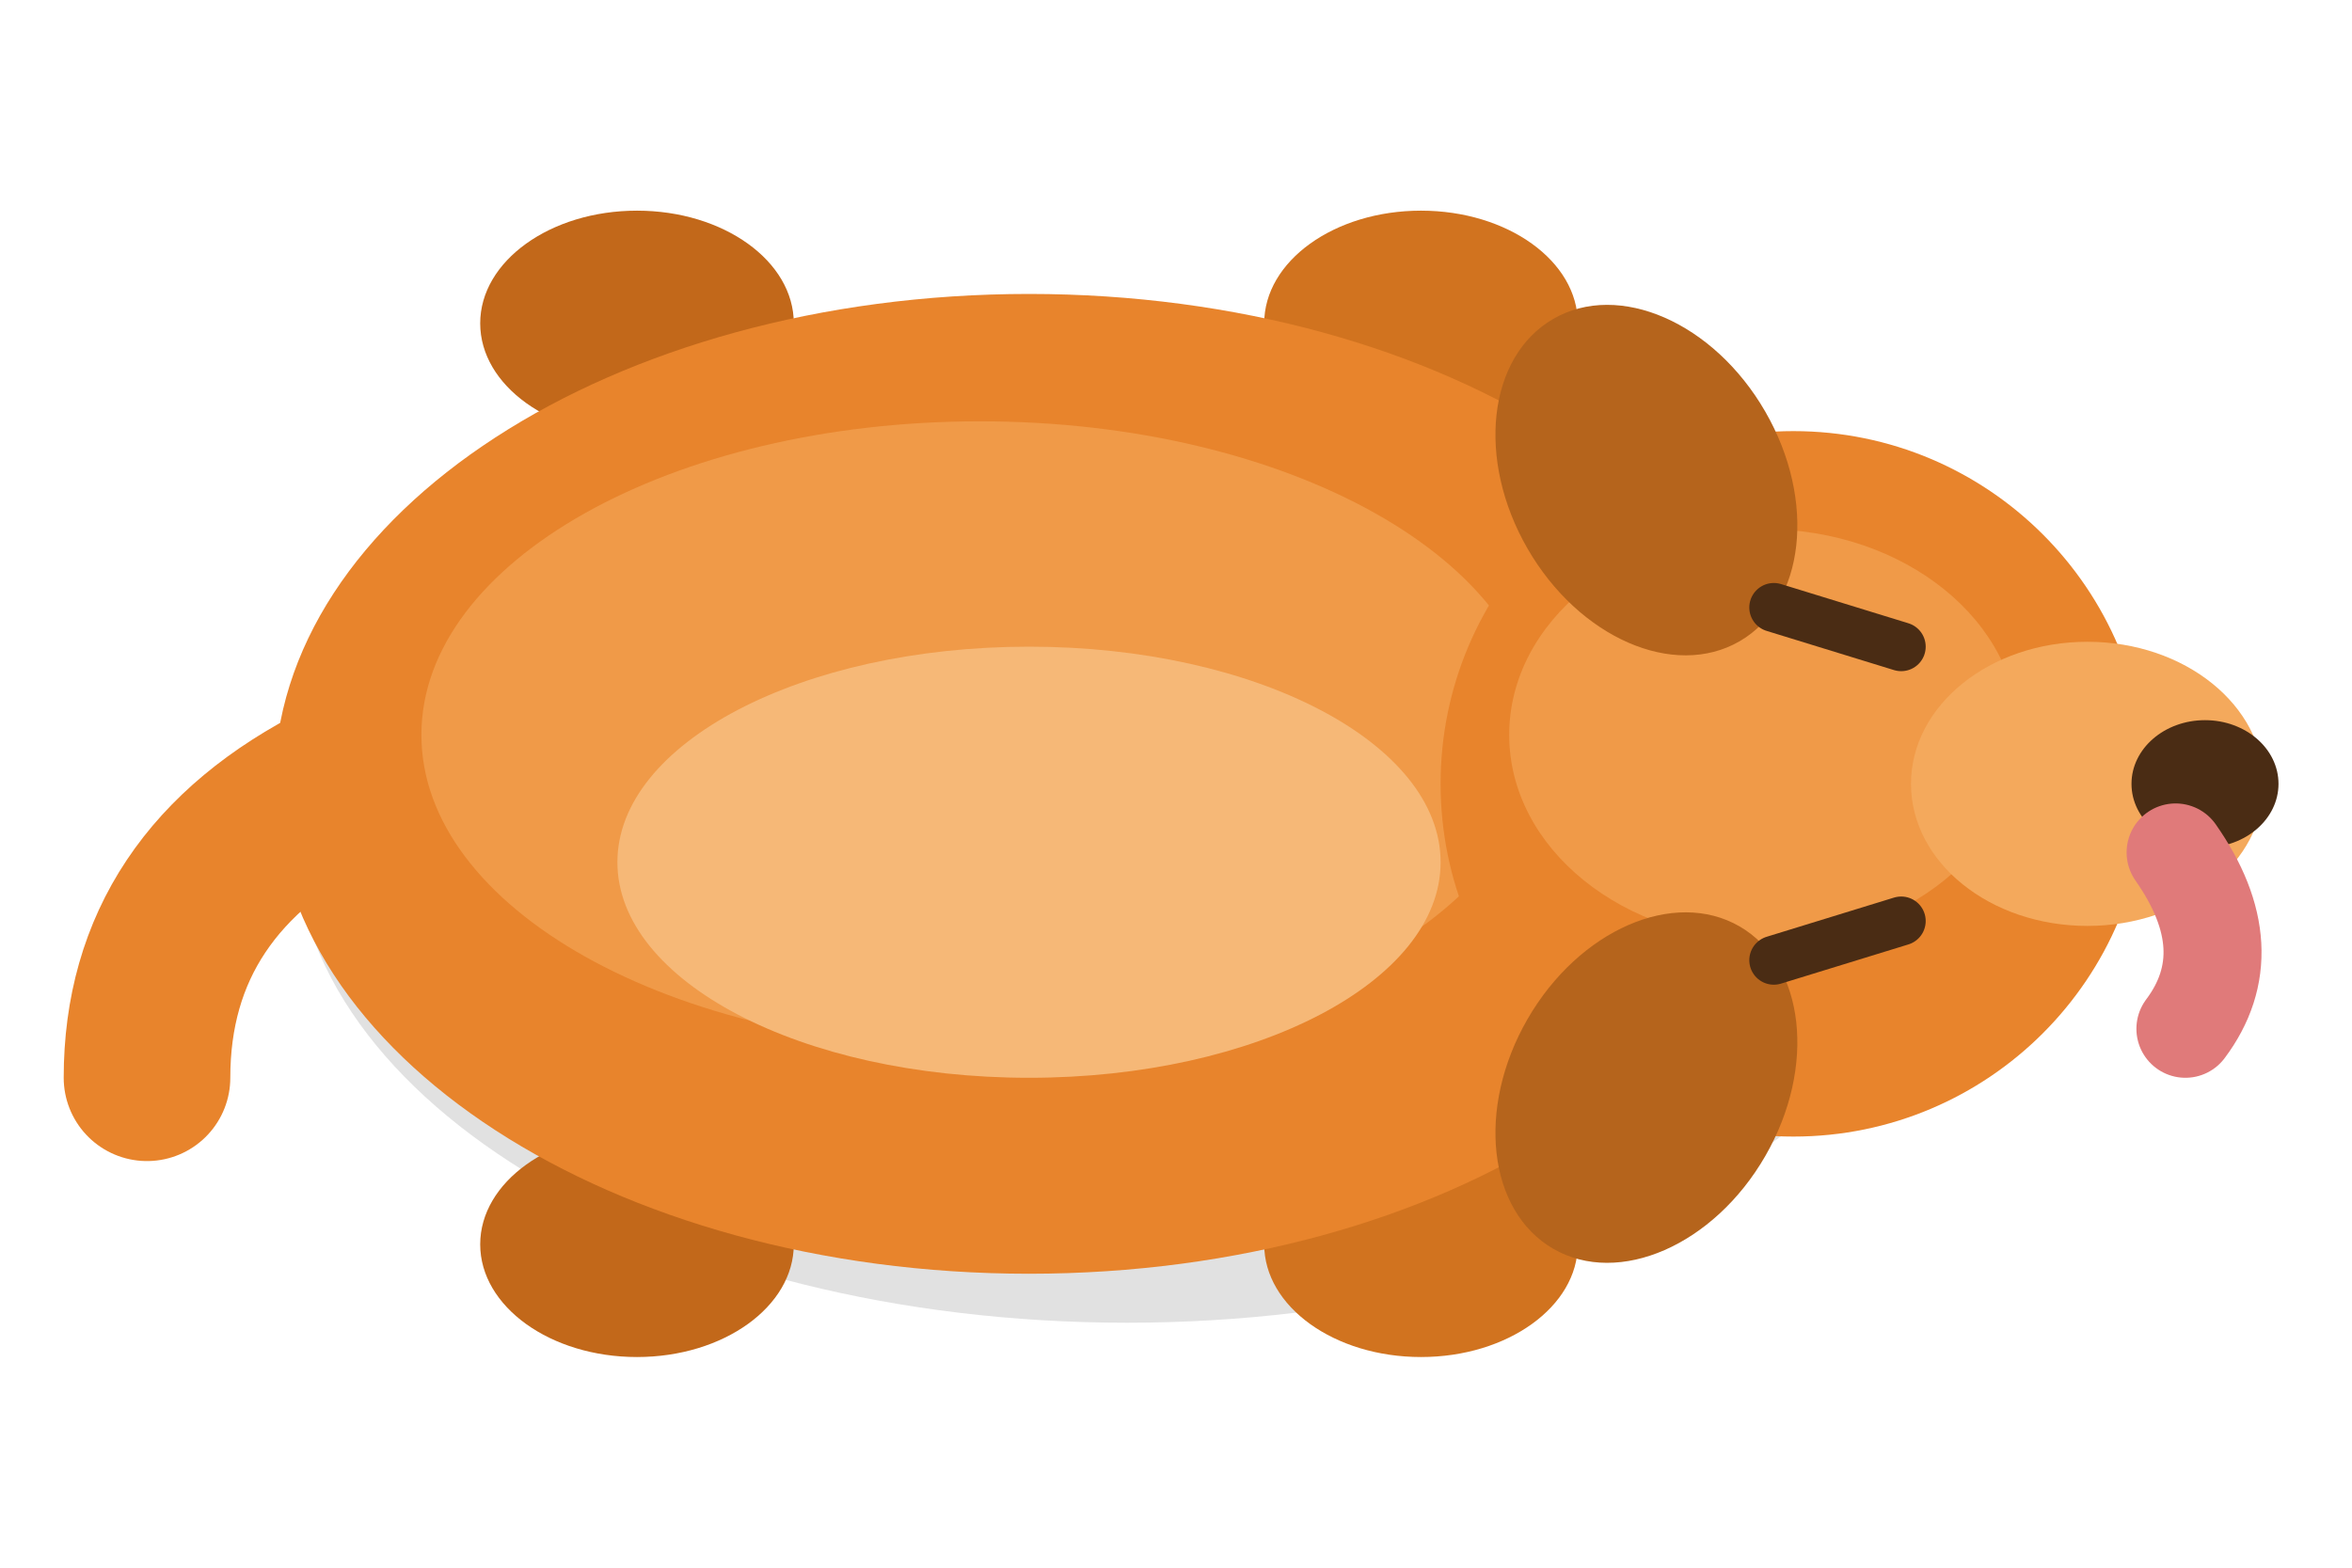
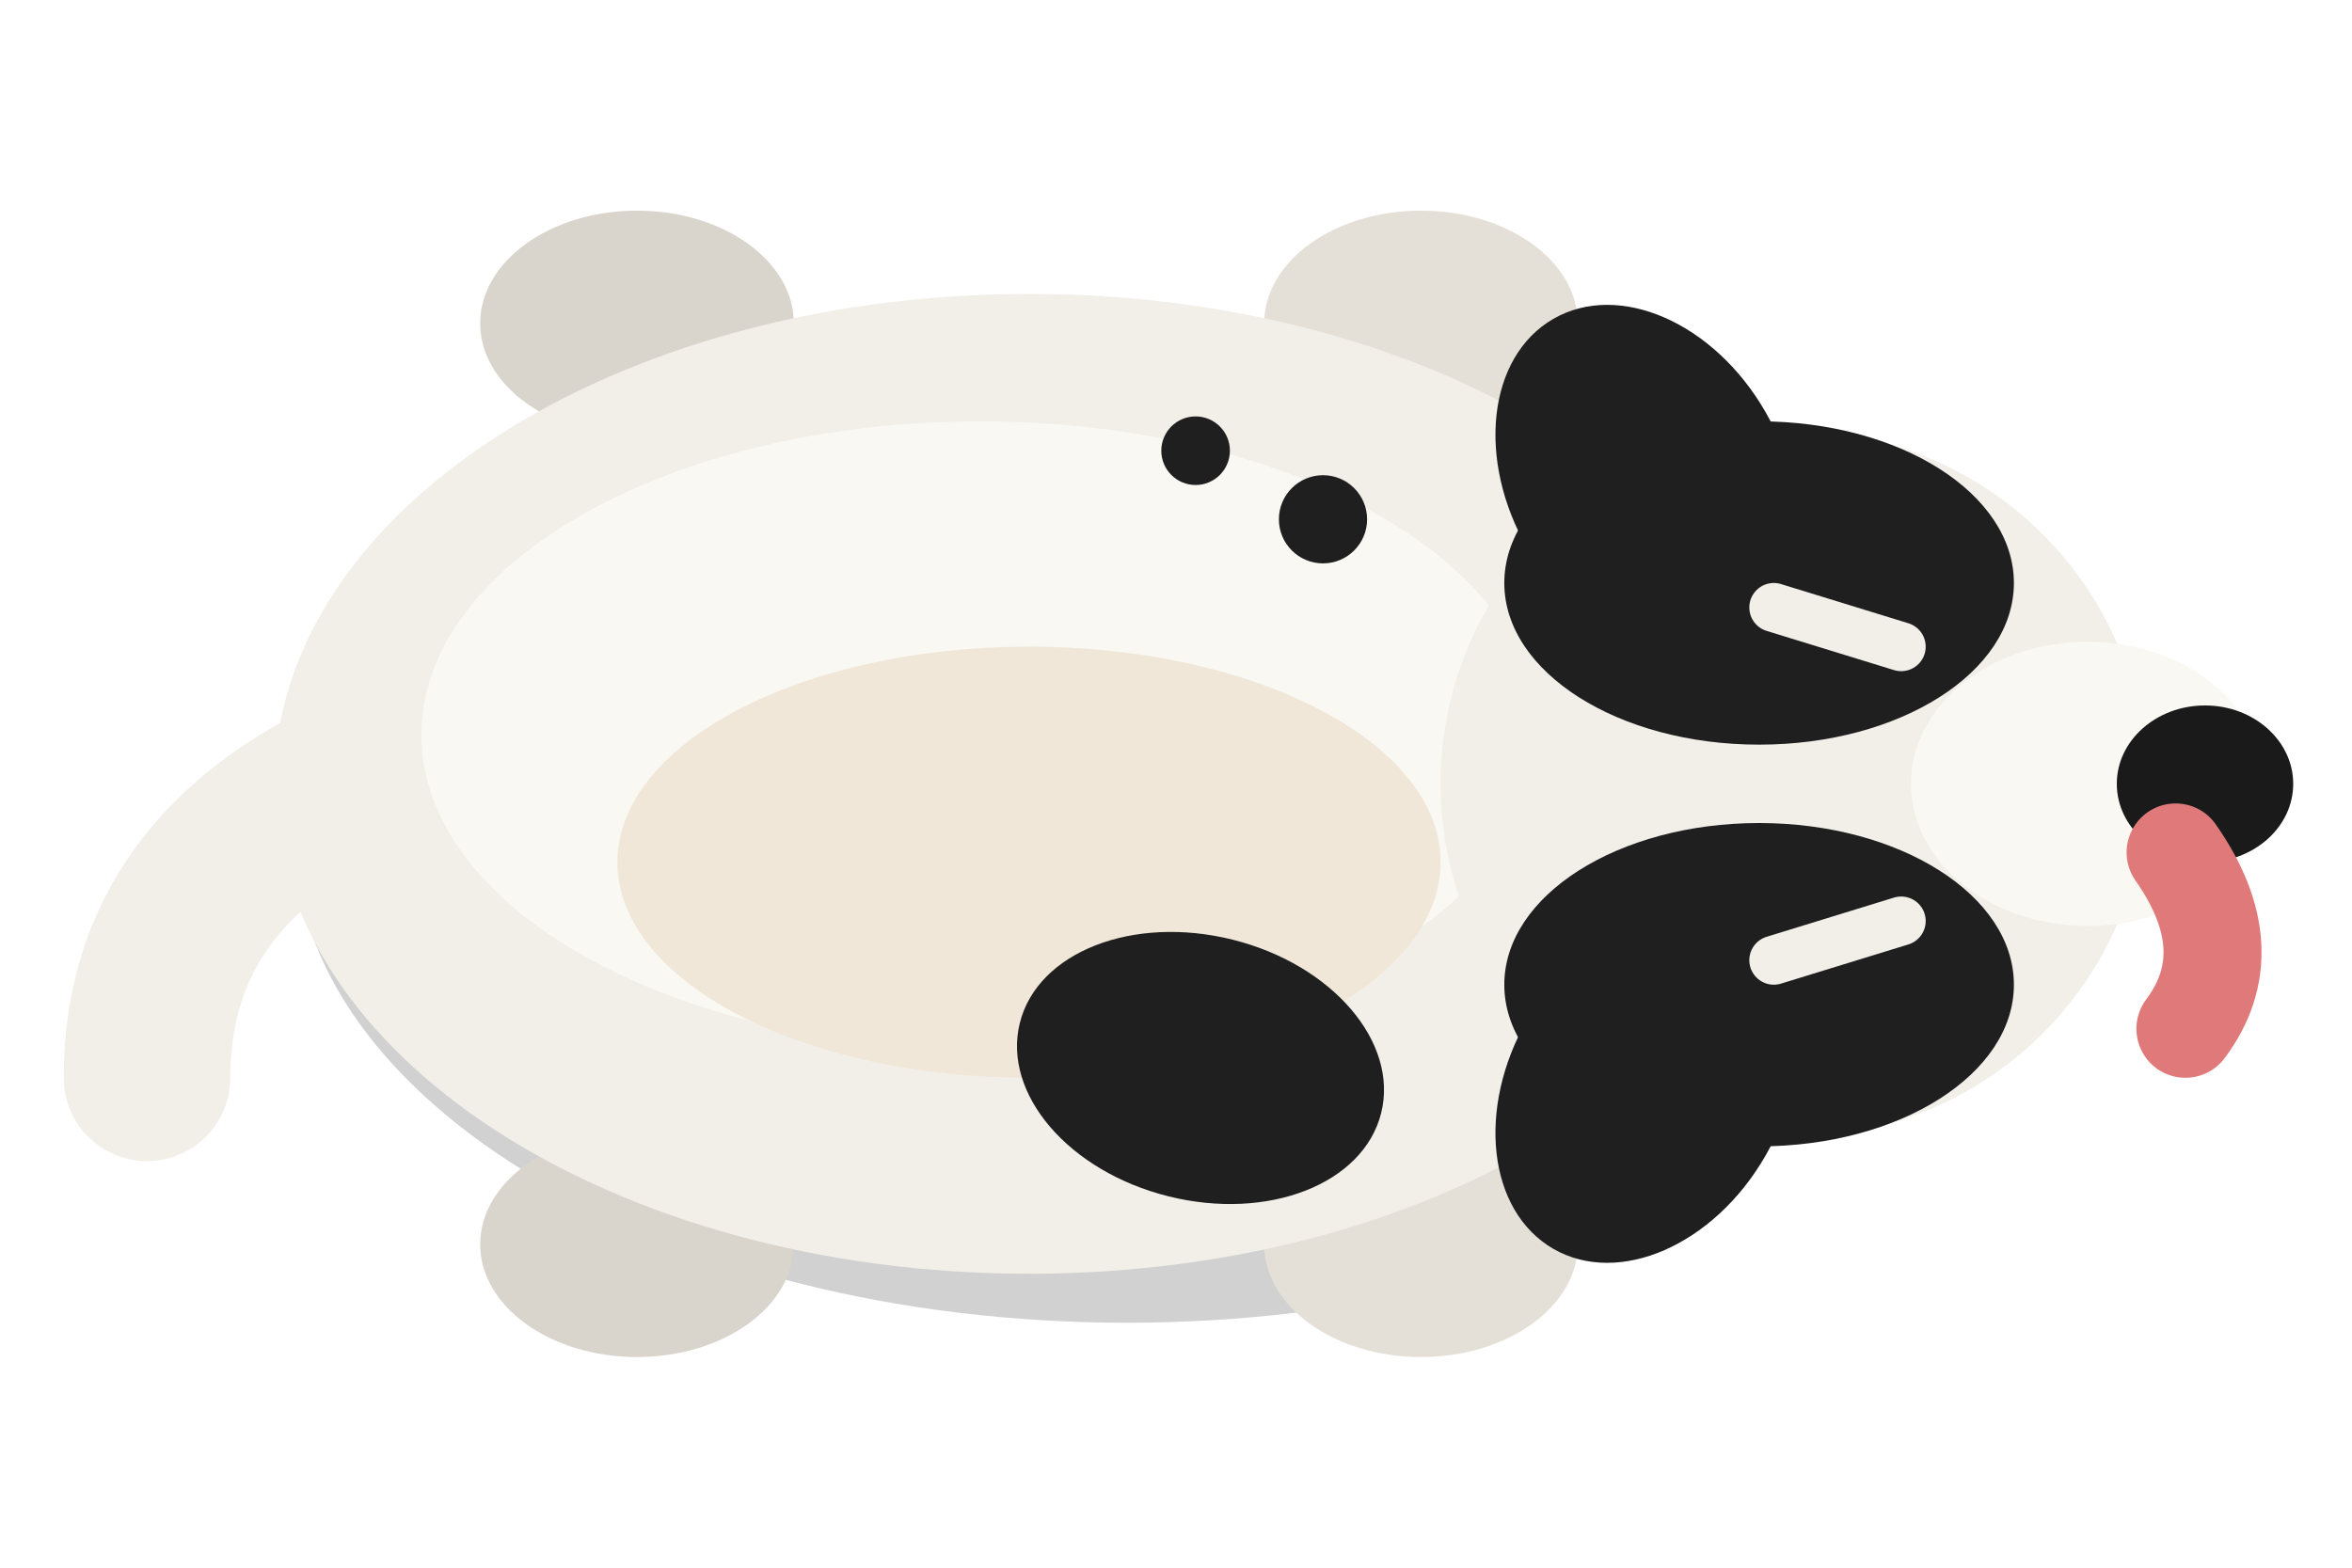
<svg xmlns="http://www.w3.org/2000/svg" width="48" height="32" viewBox="0 0 48 32">
-   <ellipse cx="23" cy="17" rx="17" ry="10" fill="#000" opacity="0.12" />
-   <path d="M7 16 Q3 18 3 22" fill="none" stroke="#e8842c" stroke-width="3.4" stroke-linecap="round" />
-   <ellipse cx="29" cy="6.6" rx="3.2" ry="2.3" fill="#d1731f" />
-   <ellipse cx="29" cy="25.4" rx="3.2" ry="2.3" fill="#d1731f" />
-   <ellipse cx="13" cy="6.6" rx="3.2" ry="2.3" fill="#c2681a" />
-   <ellipse cx="13" cy="25.4" rx="3.2" ry="2.3" fill="#c2681a" />
-   <ellipse cx="21" cy="16" rx="15.4" ry="10" fill="#e8842c" />
-   <ellipse cx="20" cy="15" rx="11.4" ry="6.4" fill="#f09a48" />
-   <ellipse cx="21" cy="17.6" rx="8.4" ry="4.4" fill="#f6b877" />
-   <circle cx="36.6" cy="16" r="7.2" fill="#e8842c" />
-   <ellipse cx="36" cy="15" rx="5.2" ry="4.2" fill="#f09a48" />
-   <ellipse cx="33.6" cy="9.8" rx="2.8" ry="3.8" transform="rotate(-30 33.6 9.8)" fill="#b5641c" />
-   <ellipse cx="33.6" cy="22.2" rx="2.8" ry="3.8" transform="rotate(30 33.6 22.2)" fill="#b5641c" />
-   <path d="M36.2 12.4 l2.6 0.8 M36.2 19.6 l2.6 -0.8" stroke="#4a2c14" stroke-width="1" stroke-linecap="round" />
-   <ellipse cx="42.6" cy="16" rx="3.6" ry="2.9" fill="#f4a95c" />
-   <ellipse cx="45" cy="16" rx="1.5" ry="1.3" fill="#4a2c14" />
+   <ellipse cx="23" cy="17" rx="17" ry="10" fill="#000" opacity="0.18" />
+   <path d="M7 16 Q3 18 3 22" fill="none" stroke="#f2efe9" stroke-width="3.4" stroke-linecap="round" />
+   <ellipse cx="29" cy="6.6" rx="3.2" ry="2.3" fill="#e5e0d7" />
+   <ellipse cx="29" cy="25.4" rx="3.2" ry="2.3" fill="#e5e0d7" />
+   <ellipse cx="13" cy="6.6" rx="3.2" ry="2.3" fill="#d9d4cc" />
+   <ellipse cx="13" cy="25.4" rx="3.2" ry="2.3" fill="#d9d4cc" />
+   <ellipse cx="21" cy="16" rx="15.4" ry="10" fill="#f2efe9" />
+   <ellipse cx="20" cy="15" rx="11.4" ry="6.4" fill="#faf8f2" />
+   <ellipse cx="21" cy="17.6" rx="8.4" ry="4.4" fill="#f0e7d8" />
+   <ellipse cx="24.5" cy="21.8" rx="3.8" ry="2.7" transform="rotate(14 24.5 21.8)" fill="#1f1f1f" />
+   <circle cx="27" cy="10.6" r="0.9" fill="#1f1f1f" />
+   <circle cx="24.4" cy="9.2" r="0.7" fill="#1f1f1f" />
+   <circle cx="36.6" cy="16" r="7.2" fill="#f2efe9" />
+   <ellipse cx="35.9" cy="11.9" rx="5.2" ry="3.3" fill="#1f1f1f" />
+   <ellipse cx="35.9" cy="20.1" rx="5.2" ry="3.3" fill="#1f1f1f" />
+   <path d="M33.6 16 L43 14.1 L43 17.9 Z" fill="#f2efe9" />
+   <ellipse cx="33.6" cy="9.8" rx="2.8" ry="3.8" transform="rotate(-30 33.6 9.8)" fill="#1f1f1f" />
+   <ellipse cx="33.6" cy="22.2" rx="2.8" ry="3.8" transform="rotate(30 33.6 22.2)" fill="#1f1f1f" />
+   <path d="M36.2 12.4 l2.6 0.8 M36.2 19.6 l2.6 -0.8" stroke="#f2efe9" stroke-width="1" stroke-linecap="round" />
+   <ellipse cx="42.6" cy="16" rx="3.6" ry="2.9" fill="#faf8f2" />
+   <ellipse cx="45" cy="16" rx="1.8" ry="1.6" fill="#1a1a1a" />
  <path d="M44.4 17.4 Q45.8 19.4 44.6 21" fill="none" stroke="#e07a7a" stroke-width="2" stroke-linecap="round" />
</svg>
